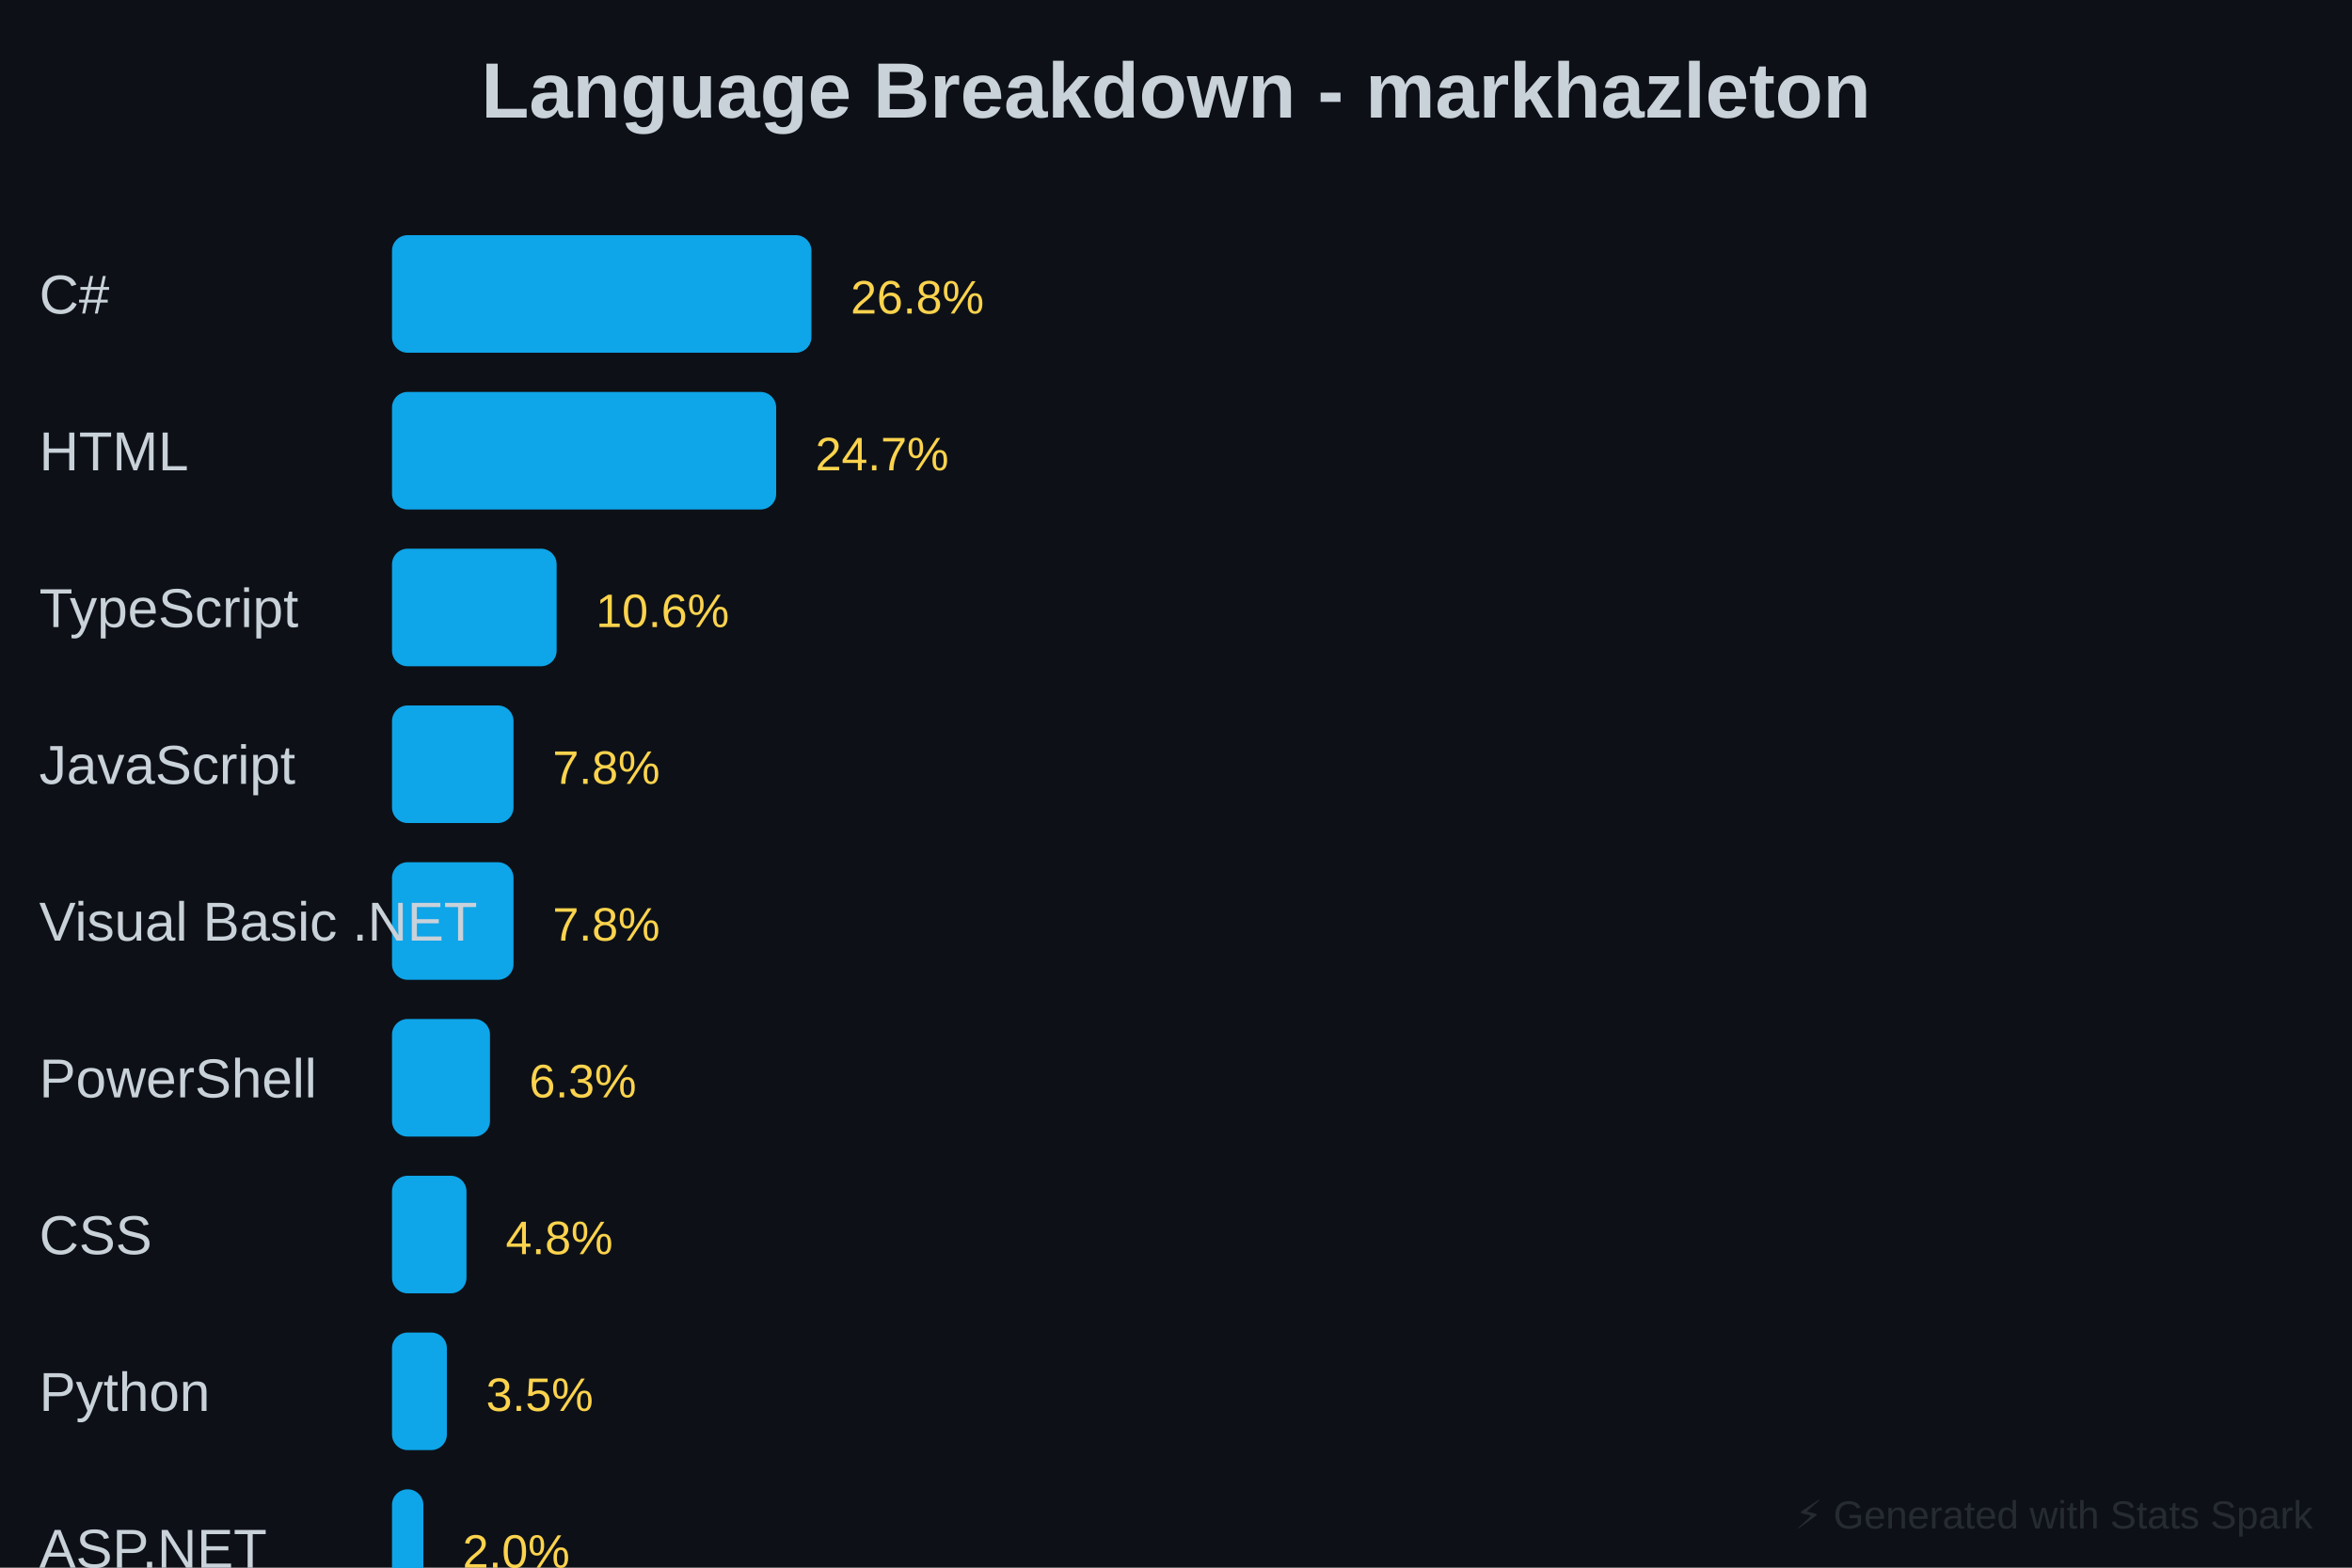
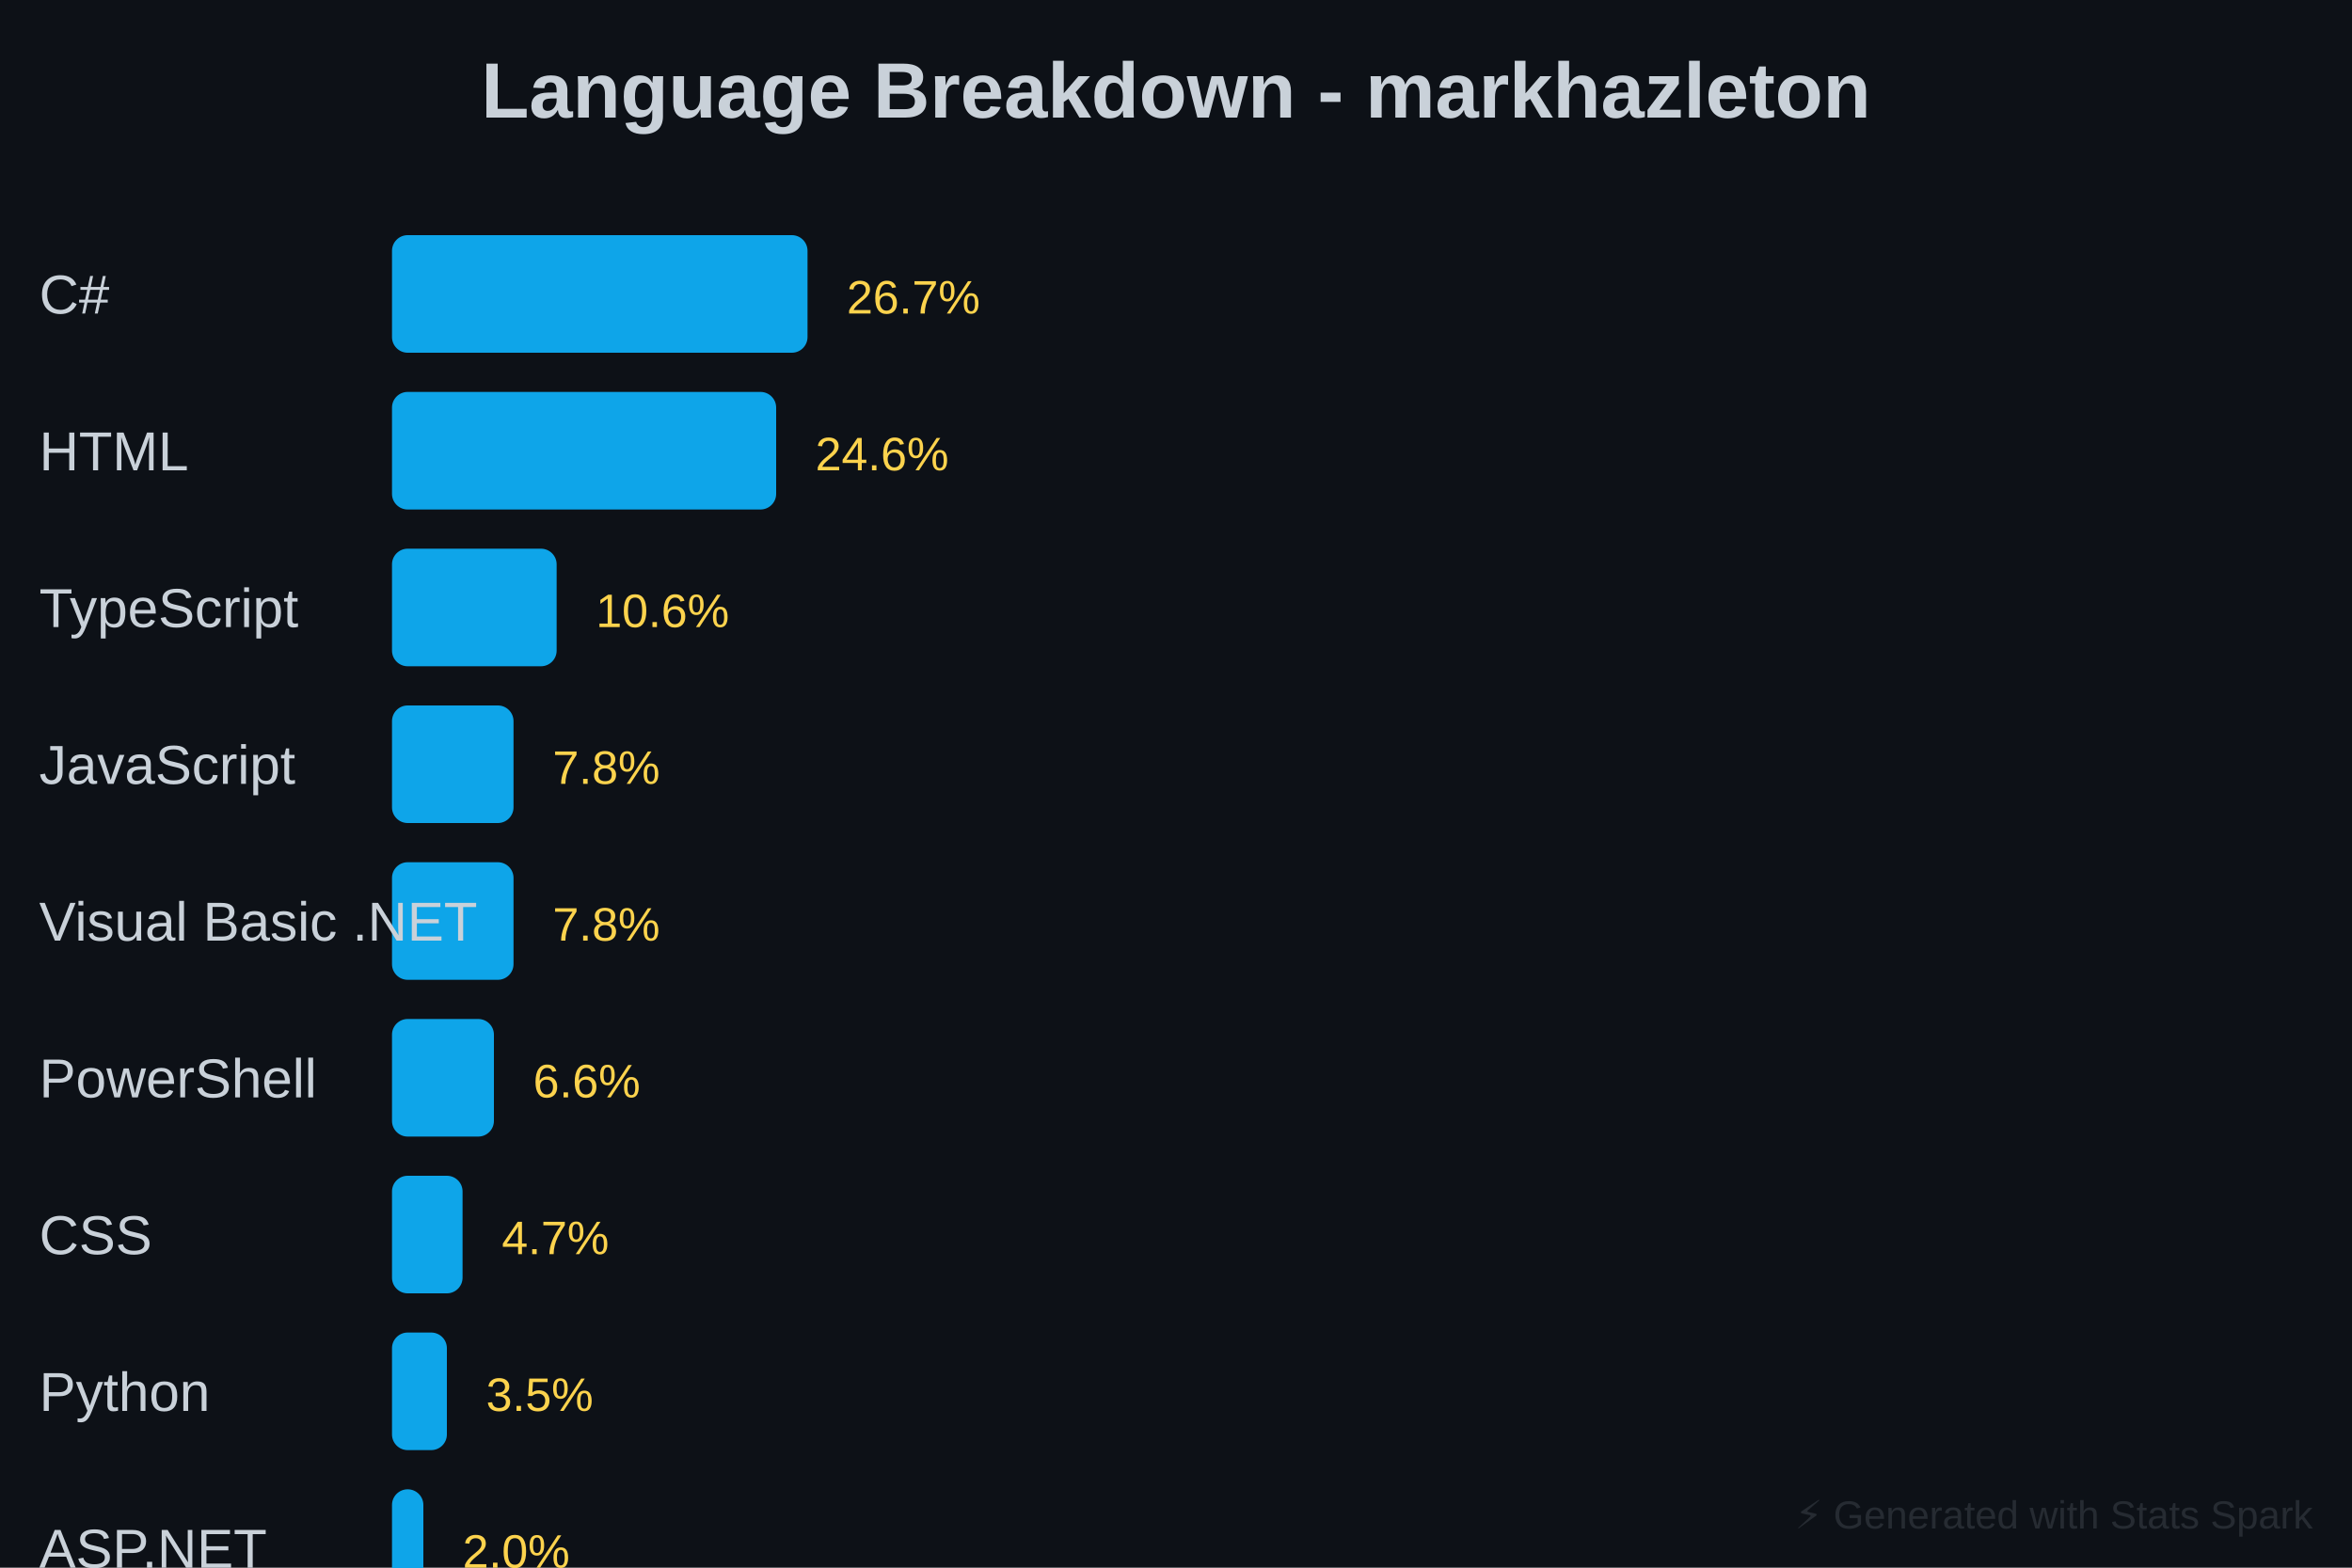
<svg xmlns="http://www.w3.org/2000/svg" baseProfile="full" height="400" version="1.1" width="600">
  <defs />
  <rect fill="#0D1117" height="400" width="600" x="0" y="0" />
  <text fill="#C9D1D9" font-family="Arial, sans-serif" font-size="20px" font-weight="bold" text-anchor="middle" x="300" y="30">Language Breakdown - markhazleton</text>
-   <rect fill="#0EA5E9" height="30" rx="4" width="107" x="100" y="60" />
+   <rect fill="#0EA5E9" height="30" rx="4" width="106" x="100" y="60" />
  <text fill="#C9D1D9" font-family="Arial, sans-serif" font-size="14px" x="10" y="80">C#</text>
-   <text fill="#FCD34D" font-family="Arial, sans-serif" font-size="12px" x="217" y="80">26.8%</text>
+   <text fill="#FCD34D" font-family="Arial, sans-serif" font-size="12px" x="216" y="80">26.7%</text>
  <rect fill="#0EA5E9" height="30" rx="4" width="98" x="100" y="100" />
  <text fill="#C9D1D9" font-family="Arial, sans-serif" font-size="14px" x="10" y="120">HTML</text>
-   <text fill="#FCD34D" font-family="Arial, sans-serif" font-size="12px" x="208" y="120">24.7%</text>
+   <text fill="#FCD34D" font-family="Arial, sans-serif" font-size="12px" x="208" y="120">24.6%</text>
  <rect fill="#0EA5E9" height="30" rx="4" width="42" x="100" y="140" />
  <text fill="#C9D1D9" font-family="Arial, sans-serif" font-size="14px" x="10" y="160">TypeScript</text>
  <text fill="#FCD34D" font-family="Arial, sans-serif" font-size="12px" x="152" y="160">10.6%</text>
  <rect fill="#0EA5E9" height="30" rx="4" width="31" x="100" y="180" />
  <text fill="#C9D1D9" font-family="Arial, sans-serif" font-size="14px" x="10" y="200">JavaScript</text>
  <text fill="#FCD34D" font-family="Arial, sans-serif" font-size="12px" x="141" y="200">7.8%</text>
  <rect fill="#0EA5E9" height="30" rx="4" width="31" x="100" y="220" />
  <text fill="#C9D1D9" font-family="Arial, sans-serif" font-size="14px" x="10" y="240">Visual Basic .NET</text>
  <text fill="#FCD34D" font-family="Arial, sans-serif" font-size="12px" x="141" y="240">7.8%</text>
-   <rect fill="#0EA5E9" height="30" rx="4" width="25" x="100" y="260" />
+   <rect fill="#0EA5E9" height="30" rx="4" width="26" x="100" y="260" />
  <text fill="#C9D1D9" font-family="Arial, sans-serif" font-size="14px" x="10" y="280">PowerShell</text>
-   <text fill="#FCD34D" font-family="Arial, sans-serif" font-size="12px" x="135" y="280">6.3%</text>
-   <rect fill="#0EA5E9" height="30" rx="4" width="19" x="100" y="300" />
+   <text fill="#FCD34D" font-family="Arial, sans-serif" font-size="12px" x="136" y="280">6.6%</text>
+   <rect fill="#0EA5E9" height="30" rx="4" width="18" x="100" y="300" />
  <text fill="#C9D1D9" font-family="Arial, sans-serif" font-size="14px" x="10" y="320">CSS</text>
-   <text fill="#FCD34D" font-family="Arial, sans-serif" font-size="12px" x="129" y="320">4.8%</text>
+   <text fill="#FCD34D" font-family="Arial, sans-serif" font-size="12px" x="128" y="320">4.7%</text>
  <rect fill="#0EA5E9" height="30" rx="4" width="14" x="100" y="340" />
  <text fill="#C9D1D9" font-family="Arial, sans-serif" font-size="14px" x="10" y="360">Python</text>
  <text fill="#FCD34D" font-family="Arial, sans-serif" font-size="12px" x="124" y="360">3.5%</text>
  <rect fill="#0EA5E9" height="30" rx="4" width="8" x="100" y="380" />
  <text fill="#C9D1D9" font-family="Arial, sans-serif" font-size="14px" x="10" y="400">ASP.NET</text>
  <text fill="#FCD34D" font-family="Arial, sans-serif" font-size="12px" x="118" y="400">2.0%</text>
  <rect fill="#0EA5E9" height="30" rx="4" width="21" x="100" y="420" />
  <text fill="#C9D1D9" font-family="Arial, sans-serif" font-size="14px" x="10" y="440">Other</text>
  <text fill="#FCD34D" font-family="Arial, sans-serif" font-size="12px" x="131" y="440">5.4%</text>
  <text fill="#30363D" font-family="Arial, sans-serif" font-size="10px" opacity="0.7" text-anchor="end" x="590" y="390">⚡ Generated with Stats Spark</text>
</svg>
